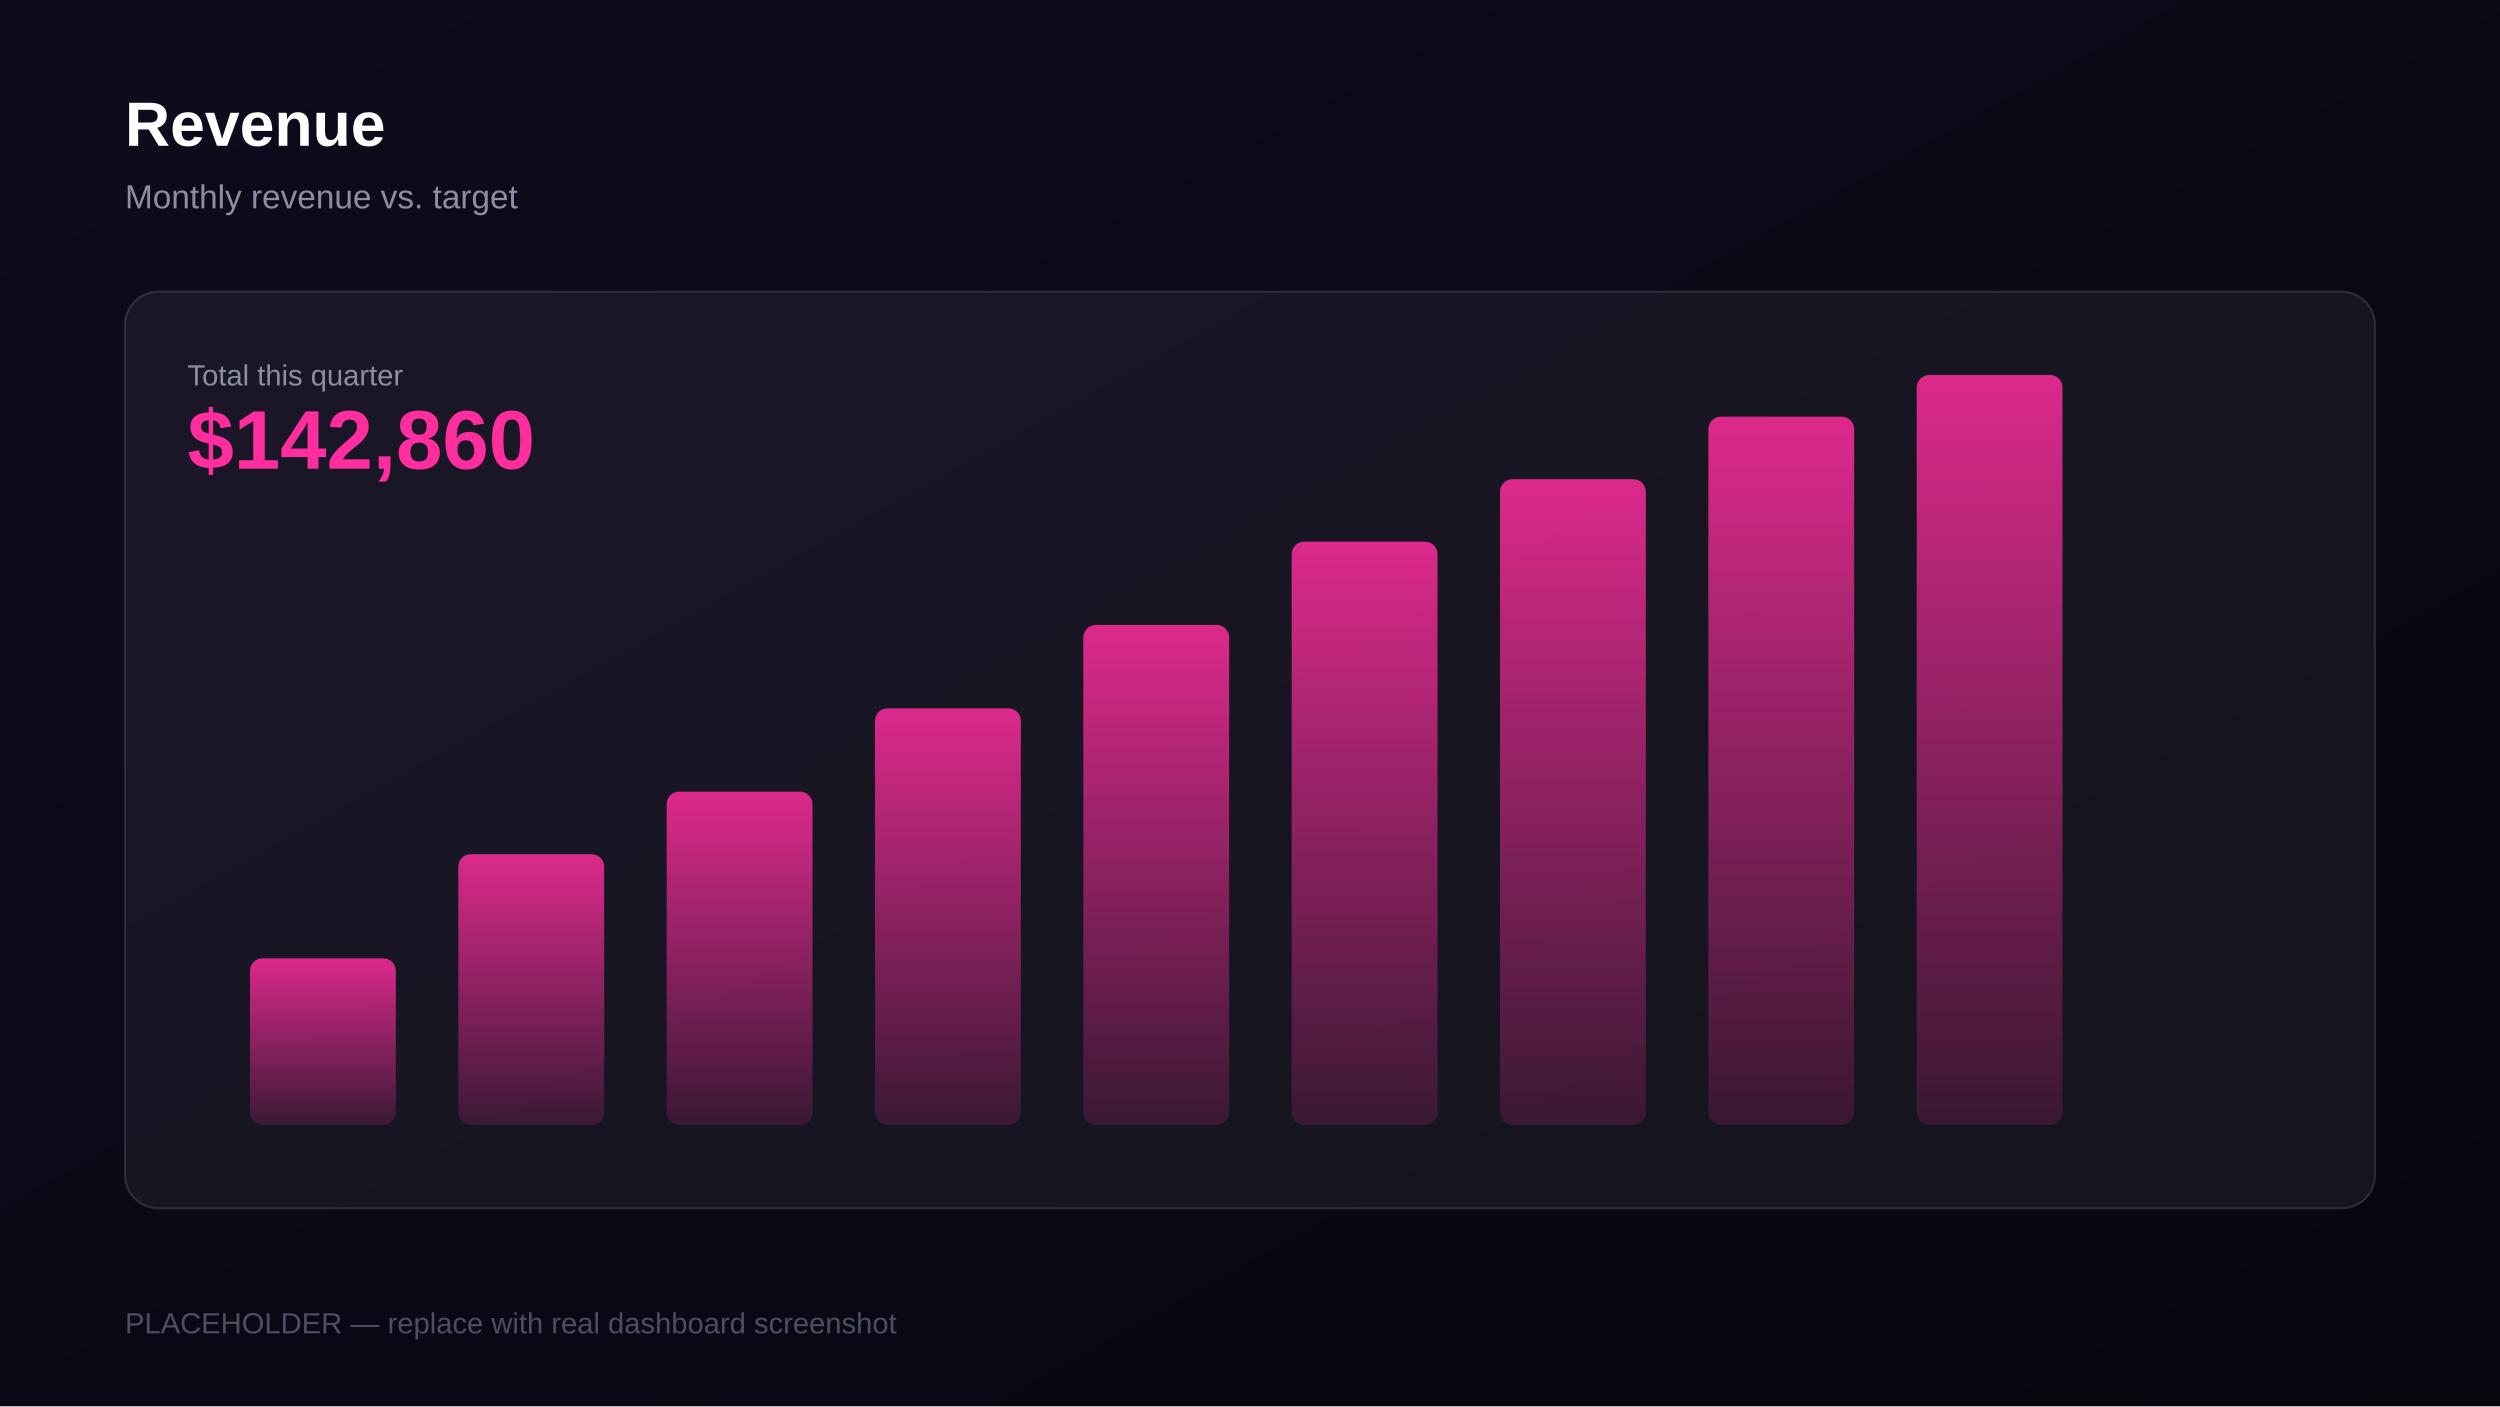
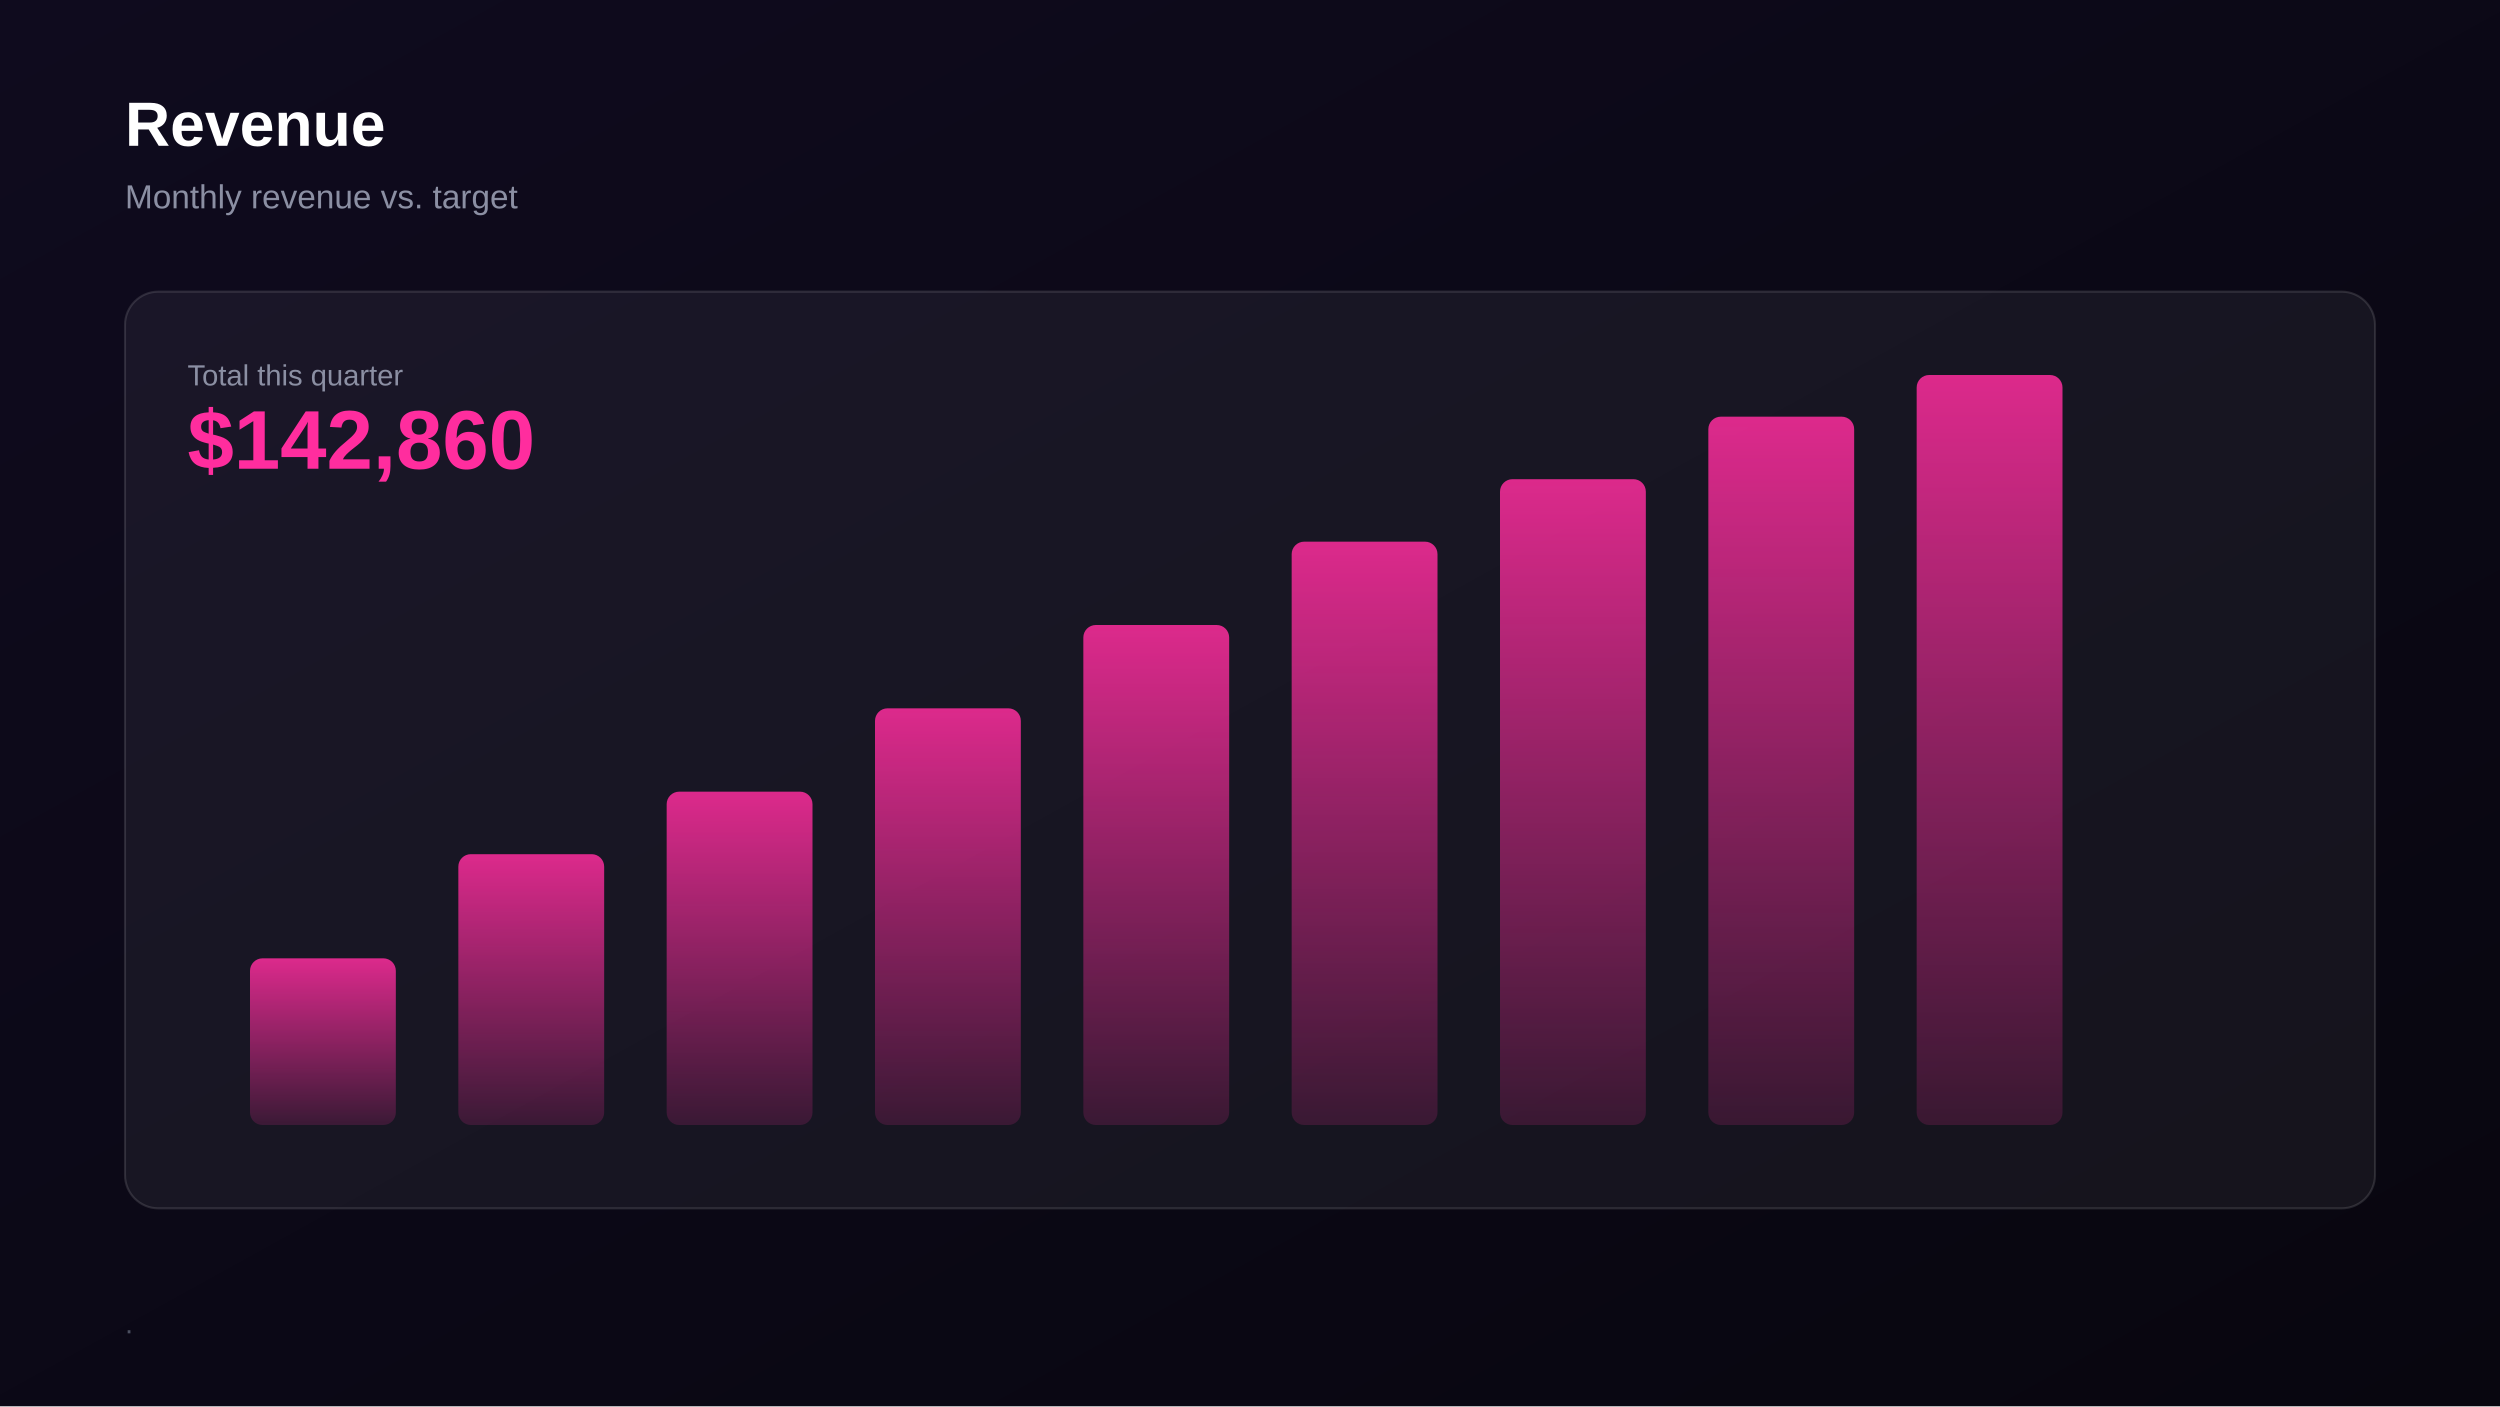
<svg xmlns="http://www.w3.org/2000/svg" viewBox="0 0 1200 675" width="1200" height="675">
  <defs>
    <linearGradient id="bg4" x1="0" y1="0" x2="1" y2="1">
      <stop offset="0%" stop-color="#0f0b1e" />
      <stop offset="100%" stop-color="#08060f" />
    </linearGradient>
    <linearGradient id="bar4" x1="0" y1="1" x2="0" y2="0">
      <stop offset="0%" stop-color="#ff2d9e" stop-opacity="0.15" />
      <stop offset="100%" stop-color="#ff2d9e" stop-opacity="0.85" />
    </linearGradient>
  </defs>
  <rect width="1200" height="675" fill="url(#bg4)" />
  <text x="60" y="70" font-family="Arial, sans-serif" font-size="30" font-weight="700" fill="#ffffff">Revenue</text>
  <text x="60" y="100" font-family="Arial, sans-serif" font-size="16" fill="#8b8fa3">Monthly revenue vs. target</text>
  <g font-family="Arial, sans-serif">
    <rect x="60" y="140" width="1080" height="440" rx="16" fill="#ffffff0d" stroke="#ffffff1f" />
    <rect x="120" y="460" width="70" height="80" fill="url(#bar4)" rx="6" />
    <rect x="220" y="410" width="70" height="130" fill="url(#bar4)" rx="6" />
    <rect x="320" y="380" width="70" height="160" fill="url(#bar4)" rx="6" />
    <rect x="420" y="340" width="70" height="200" fill="url(#bar4)" rx="6" />
    <rect x="520" y="300" width="70" height="240" fill="url(#bar4)" rx="6" />
    <rect x="620" y="260" width="70" height="280" fill="url(#bar4)" rx="6" />
    <rect x="720" y="230" width="70" height="310" fill="url(#bar4)" rx="6" />
    <rect x="820" y="200" width="70" height="340" fill="url(#bar4)" rx="6" />
    <rect x="920" y="180" width="70" height="360" fill="url(#bar4)" rx="6" />
    <text x="90" y="185" font-size="14" fill="#8b8fa3">Total this quarter</text>
    <text x="90" y="225" font-size="40" font-weight="700" fill="#ff2d9e">$142,860</text>
  </g>
-   <text x="60" y="640" font-family="Arial, sans-serif" font-size="14" fill="#4b4f60">PLACEHOLDER — replace with real dashboard screenshot</text>
+   <text x="60" y="640" font-family="Arial, sans-serif" font-size="14" fill="#4b4f60">.</text>
</svg>
